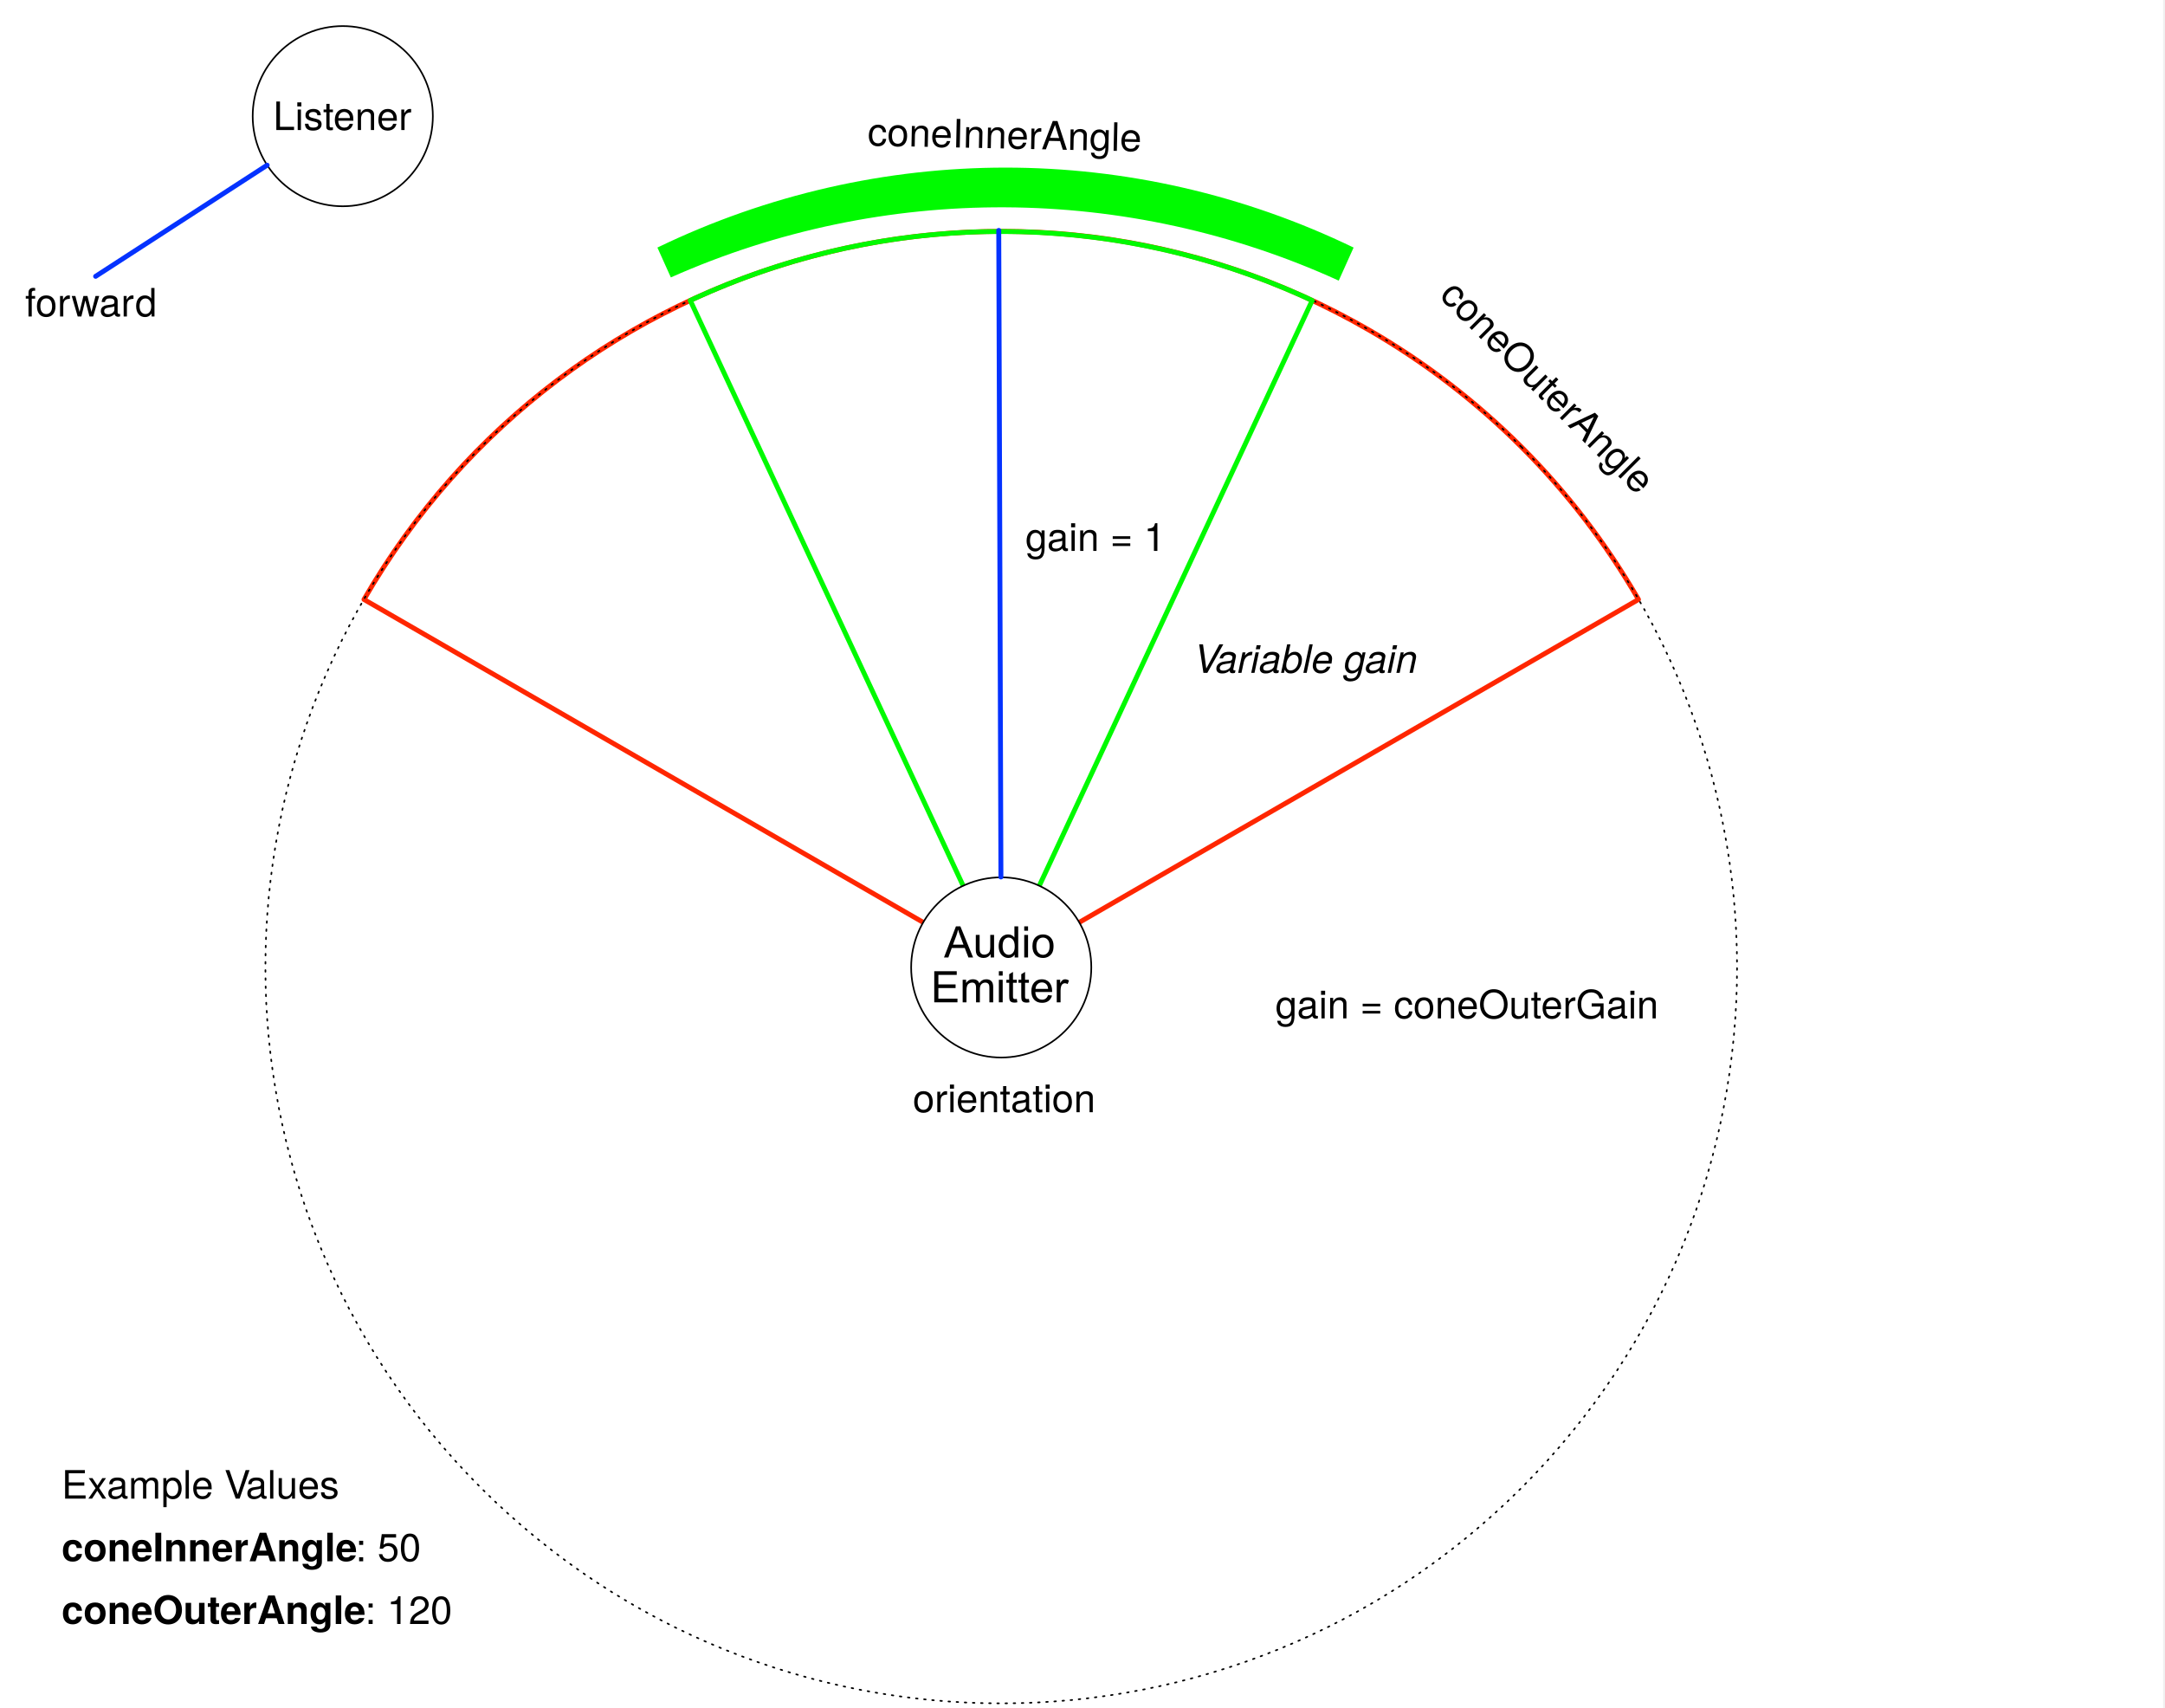
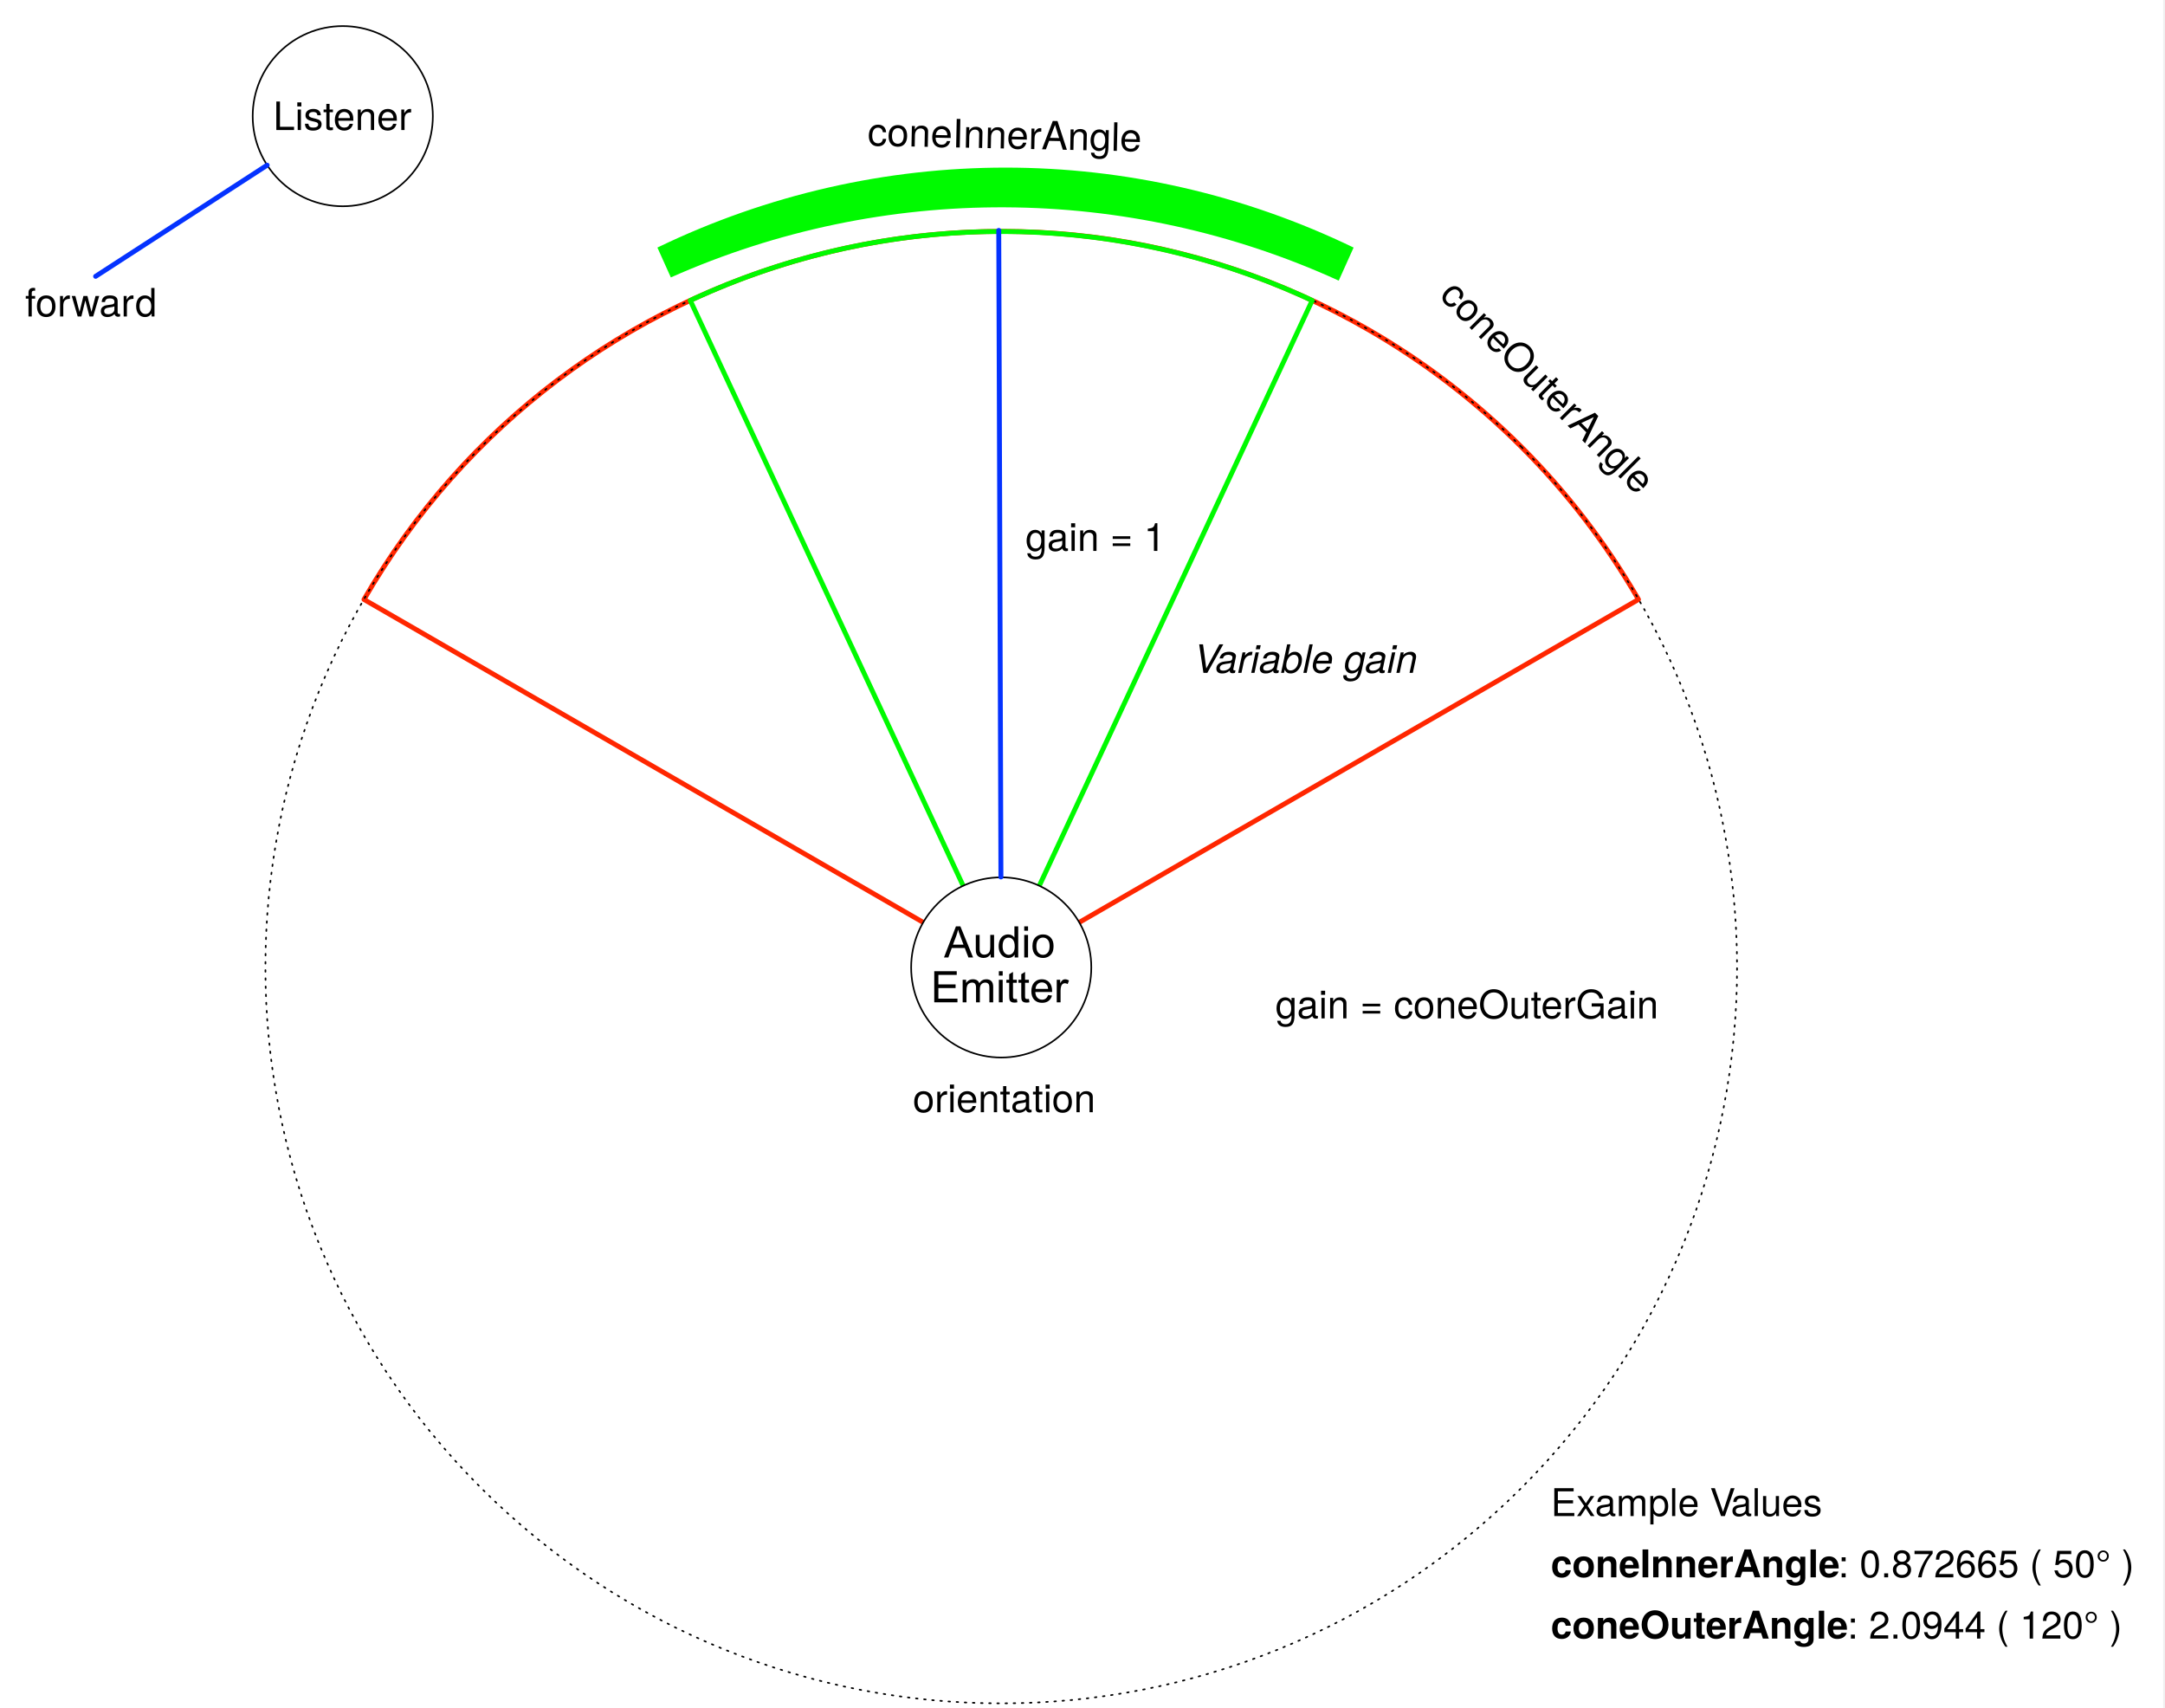
<svg xmlns="http://www.w3.org/2000/svg" width="100%" height="100%" viewBox="0 0 1328 1047" version="1.1" xml:space="preserve" style="fill-rule:evenodd;clip-rule:evenodd;stroke-linecap:round;stroke-linejoin:round;">
  <g id="Canvas_1">
    <rect x="-7.036" y="-2.557" width="1333.9" height="1055.17" style="fill:white;" />
    <path d="M614.148,593.332L223.265,367.656C347.903,151.778 623.946,77.812 839.824,202.45C908.438,242.064 965.416,299.042 1005.03,367.656L614.148,593.332Z" style="fill:none;fill-rule:nonzero;stroke:rgb(255,38,0);stroke-width:3px;" />
    <path d="M933.302,274.179C1109.57,450.442 1109.57,736.222 933.302,912.486C757.038,1088.75 471.258,1088.75 294.994,912.486C118.729,736.222 118.729,450.442 294.994,274.179C471.258,97.914 757.038,97.914 933.302,274.179" style="fill:none;fill-rule:nonzero;stroke:black;stroke-width:1px;stroke-dasharray:1,4;" />
    <path d="M614.148,593.332L423.398,184.268C544.315,127.884 683.981,127.884 804.898,184.268L614.148,593.332Z" style="fill:none;fill-rule:nonzero;stroke:rgb(0,250,0);stroke-width:3px;" />
    <circle cx="614.148" cy="593.332" r="55.25" style="fill:white;" />
    <circle cx="614.148" cy="593.332" r="55.25" style="fill:none;stroke:black;stroke-width:1px;" />
    <circle cx="210.25" cy="71.25" r="55.25" style="fill:none;stroke:black;stroke-width:1px;" />
    <path d="M163.872,101.299L58.649,169.475" style="fill:none;fill-rule:nonzero;stroke:rgb(4,50,255);stroke-width:3px;" />
    <g transform="matrix(0.999998,-0.000546603,-0.000546603,0.837184,0.295245,87.9441)">
      <path d="M613.962,538.083L612.37,63.876" style="fill:none;fill-rule:nonzero;stroke:rgb(4,50,255);stroke-width:3px;" />
    </g>
    <g transform="matrix(1,0,0,1,167.578,79.75)">
      <text x="0px" y="0px" style="font-family:'HelveticaNeue', 'Helvetica Neue';font-size:24px;">Listener</text>
    </g>
-     <g transform="matrix(1,0,0,1,37.7855,919.112)">
+     <g transform="matrix(0.977366,0,0,0.977366,951.298,929.827)">
      <text x="0px" y="0px" style="font-family:'HelveticaNeue', 'Helvetica Neue';font-size:24px;">Example V<tspan x="112.92px 125.808px " y="0px 0px ">al</tspan>ues</text>
      <text x="0px" y="38.443px" style="font-family:'HelveticaNeue-Bold', 'Helvetica Neue';font-weight:700;font-size:24px;">coneInnerAngle</text>
-       <text x="180.408px" y="38.443px" style="font-family:'HelveticaNeue', 'Helvetica Neue';font-size:24px;">: 50</text>
+       <text x="180.408px" y="38.443px" style="font-family:'HelveticaNeue', 'Helvetica Neue';font-size:24px;">: 0.872665 ( 50° )</text>
      <text x="0px" y="76.887px" style="font-family:'HelveticaNeue-Bold', 'Helvetica Neue';font-weight:700;font-size:24px;">coneOuterAngle</text>
-       <text x="186.216px" y="76.887px" style="font-family:'HelveticaNeue', 'Helvetica Neue';font-size:24px;">: 120</text>
+       <text x="186.216px" y="76.887px" style="font-family:'HelveticaNeue', 'Helvetica Neue';font-size:24px;">: 2.0944 ( 120° )</text>
    </g>
    <g transform="matrix(2.22037,0,0,2.22037,-690.605,-961.829)">
      <path d="M571.818,697.649L575.117,689.059L576.341,689.059L579.857,697.649L578.562,697.649L577.56,695.047L573.968,695.047L573.025,697.649L571.818,697.649ZM574.296,694.122L577.209,694.122L576.312,691.743C576.039,691.02 575.835,690.426 575.703,689.961C575.593,690.512 575.439,691.059 575.24,691.602L574.296,694.122Z" style="fill-rule:nonzero;" />
    </g>
    <g transform="matrix(2.22037,0,0,2.22037,-690.605,-961.829)">
      <path d="M584.709,697.649L584.709,696.735C584.224,697.438 583.566,697.79 582.734,697.79C582.367,697.79 582.024,697.719 581.706,697.579C581.387,697.438 581.151,697.261 580.997,697.048C580.842,696.835 580.734,696.575 580.671,696.266C580.628,696.059 580.607,695.731 580.607,695.282L580.607,691.426L581.662,691.426L581.662,694.877C581.662,695.428 581.683,695.799 581.726,695.991C581.793,696.268 581.933,696.486 582.148,696.644C582.363,696.802 582.628,696.881 582.945,696.881C583.261,696.881 583.558,696.8 583.835,696.638C584.113,696.476 584.309,696.255 584.424,695.976C584.54,695.697 584.597,695.291 584.597,694.76L584.597,691.426L585.652,691.426L585.652,697.649L584.709,697.649Z" style="fill-rule:nonzero;" />
    </g>
    <g transform="matrix(2.22037,0,0,2.22037,-690.605,-961.829)">
      <path d="M591.341,697.649L591.341,696.864C590.947,697.481 590.367,697.79 589.601,697.79C589.105,697.79 588.649,697.653 588.233,697.379C587.817,697.106 587.495,696.724 587.266,696.234C587.038,695.744 586.923,695.18 586.923,694.543C586.923,693.922 587.027,693.359 587.234,692.853C587.441,692.347 587.752,691.959 588.166,691.69C588.58,691.42 589.043,691.286 589.554,691.286C589.929,691.286 590.263,691.365 590.556,691.523C590.849,691.681 591.087,691.887 591.271,692.141L591.271,689.059L592.32,689.059L592.32,697.649L591.341,697.649ZM588.007,694.543C588.007,695.34 588.175,695.936 588.511,696.331C588.847,696.725 589.244,696.922 589.701,696.922C590.162,696.922 590.553,696.734 590.876,696.357C591.198,695.98 591.359,695.405 591.359,694.631C591.359,693.78 591.195,693.155 590.867,692.756C590.539,692.358 590.134,692.159 589.654,692.159C589.185,692.159 588.794,692.35 588.479,692.733C588.165,693.116 588.007,693.719 588.007,694.543Z" style="fill-rule:nonzero;" />
    </g>
    <g transform="matrix(2.22037,0,0,2.22037,-690.605,-961.829)">
      <path d="M593.984,690.272L593.984,689.059L595.039,689.059L595.039,690.272L593.984,690.272ZM593.984,697.649L593.984,691.426L595.039,691.426L595.039,697.649L593.984,697.649Z" style="fill-rule:nonzero;" />
    </g>
    <g transform="matrix(2.22037,0,0,2.22037,-690.605,-961.829)">
      <path d="M596.252,694.538C596.252,693.385 596.572,692.532 597.212,691.977C597.748,691.516 598.4,691.286 599.169,691.286C600.025,691.286 600.724,691.566 601.267,692.126C601.81,692.687 602.082,693.461 602.082,694.45C602.082,695.25 601.961,695.88 601.721,696.339C601.481,696.798 601.131,697.155 600.672,697.409C600.213,697.663 599.712,697.79 599.169,697.79C598.298,697.79 597.594,697.51 597.057,696.952C596.52,696.393 596.252,695.588 596.252,694.538ZM597.335,694.538C597.335,695.334 597.509,695.931 597.857,696.328C598.205,696.724 598.642,696.922 599.169,696.922C599.693,696.922 600.128,696.723 600.476,696.325C600.824,695.926 600.998,695.319 600.998,694.502C600.998,693.733 600.823,693.15 600.473,692.753C600.124,692.357 599.689,692.159 599.169,692.159C598.642,692.159 598.205,692.356 597.857,692.75C597.509,693.145 597.335,693.741 597.335,694.538Z" style="fill-rule:nonzero;" />
    </g>
    <g transform="matrix(2.22037,0,0,2.22037,-690.605,-961.829)">
      <path d="M569.128,710.041L569.128,701.452L575.339,701.452L575.339,702.465L570.265,702.465L570.265,705.096L575.017,705.096L575.017,706.104L570.265,706.104L570.265,709.028L575.539,709.028L575.539,710.041L569.128,710.041Z" style="fill-rule:nonzero;" />
    </g>
    <g transform="matrix(2.22037,0,0,2.22037,-690.605,-961.829)">
      <path d="M576.974,710.041L576.974,703.819L577.918,703.819L577.918,704.692C578.113,704.387 578.373,704.142 578.697,703.957C579.021,703.771 579.39,703.678 579.804,703.678C580.265,703.678 580.643,703.774 580.938,703.965C581.233,704.157 581.441,704.424 581.562,704.768C582.054,704.041 582.695,703.678 583.484,703.678C584.101,703.678 584.576,703.849 584.908,704.191C585.24,704.533 585.406,705.059 585.406,705.77L585.406,710.041L584.357,710.041L584.357,706.122C584.357,705.7 584.323,705.396 584.254,705.21C584.186,705.025 584.062,704.875 583.882,704.762C583.703,704.649 583.492,704.592 583.25,704.592C582.812,704.592 582.449,704.738 582.16,705.029C581.871,705.32 581.726,705.786 581.726,706.426L581.726,710.041L580.671,710.041L580.671,705.998C580.671,705.53 580.585,705.178 580.414,704.944C580.242,704.709 579.96,704.592 579.57,704.592C579.273,704.592 578.999,704.67 578.747,704.827C578.495,704.983 578.312,705.211 578.199,705.512C578.085,705.813 578.029,706.247 578.029,706.813L578.029,710.041L576.974,710.041Z" style="fill-rule:nonzero;" />
    </g>
    <g transform="matrix(2.22037,0,0,2.22037,-690.605,-961.829)">
      <path d="M586.976,702.665L586.976,701.452L588.031,701.452L588.031,702.665L586.976,702.665ZM586.976,710.041L586.976,703.819L588.031,703.819L588.031,710.041L586.976,710.041Z" style="fill-rule:nonzero;" />
    </g>
    <g transform="matrix(2.22037,0,0,2.22037,-690.605,-961.829)">
      <path d="M591.939,709.098L592.091,710.03C591.794,710.092 591.529,710.123 591.294,710.123C590.912,710.123 590.615,710.063 590.404,709.942C590.193,709.821 590.044,709.662 589.959,709.464C589.873,709.267 589.83,708.852 589.83,708.219L589.83,704.639L589.056,704.639L589.056,703.819L589.83,703.819L589.83,702.278L590.878,701.645L590.878,703.819L591.939,703.819L591.939,704.639L590.878,704.639L590.878,708.278C590.878,708.579 590.897,708.772 590.934,708.858C590.971,708.944 591.032,709.012 591.116,709.063C591.2,709.114 591.32,709.139 591.476,709.139C591.593,709.139 591.748,709.125 591.939,709.098Z" style="fill-rule:nonzero;" />
    </g>
    <g transform="matrix(2.22037,0,0,2.22037,-690.605,-961.829)">
      <path d="M595.273,709.098L595.425,710.03C595.128,710.092 594.863,710.123 594.628,710.123C594.246,710.123 593.949,710.063 593.738,709.942C593.527,709.821 593.378,709.662 593.293,709.464C593.207,709.267 593.164,708.852 593.164,708.219L593.164,704.639L592.39,704.639L592.39,703.819L593.164,703.819L593.164,702.278L594.212,701.645L594.212,703.819L595.273,703.819L595.273,704.639L594.212,704.639L594.212,708.278C594.212,708.579 594.231,708.772 594.268,708.858C594.305,708.944 594.366,709.012 594.45,709.063C594.534,709.114 594.654,709.139 594.81,709.139C594.927,709.139 595.082,709.125 595.273,709.098Z" style="fill-rule:nonzero;" />
    </g>
    <g transform="matrix(2.22037,0,0,2.22037,-690.605,-961.829)">
      <path d="M600.564,708.038L601.654,708.172C601.482,708.809 601.164,709.303 600.699,709.655C600.234,710.006 599.64,710.182 598.918,710.182C598.007,710.182 597.286,709.902 596.752,709.341C596.219,708.781 595.953,707.995 595.953,706.983C595.953,705.936 596.222,705.123 596.761,704.545C597.3,703.967 598,703.678 598.859,703.678C599.691,703.678 600.371,703.961 600.898,704.528C601.425,705.094 601.689,705.891 601.689,706.918C601.689,706.981 601.687,707.075 601.683,707.2L597.043,707.2C597.082,707.883 597.275,708.407 597.623,708.77C597.97,709.133 598.404,709.315 598.923,709.315C599.31,709.315 599.64,709.213 599.914,709.01C600.187,708.807 600.404,708.483 600.564,708.038ZM597.101,706.332L600.576,706.332C600.529,705.809 600.396,705.416 600.177,705.155C599.841,704.748 599.406,704.545 598.871,704.545C598.386,704.545 597.979,704.707 597.649,705.032C597.319,705.356 597.136,705.79 597.101,706.332Z" style="fill-rule:nonzero;" />
    </g>
    <g transform="matrix(2.22037,0,0,2.22037,-690.605,-961.829)">
      <path d="M602.966,710.041L602.966,703.819L603.916,703.819L603.916,704.762C604.158,704.321 604.381,704.03 604.586,703.889C604.792,703.748 605.017,703.678 605.263,703.678C605.619,703.678 605.98,703.791 606.347,704.018L605.984,704.997C605.726,704.844 605.468,704.768 605.21,704.768C604.98,704.768 604.773,704.837 604.589,704.976C604.406,705.115 604.275,705.307 604.197,705.553C604.08,705.928 604.021,706.338 604.021,706.784L604.021,710.041L602.966,710.041Z" style="fill-rule:nonzero;" />
    </g>
    <g transform="matrix(1,0,0,1,559.908,682.148)">
      <text x="0px" y="0px" style="font-family:'HelveticaNeue', 'Helvetica Neue';font-size:24px;">orientation</text>
    </g>
    <g transform="matrix(1,0,0,1,15.3723,194.103)">
      <text x="0px" y="0px" style="font-family:'HelveticaNeue', 'Helvetica Neue';font-size:24px;">forwar</text>
    </g>
    <g transform="matrix(1,0,0,1,82.8843,194.103)">
      <text x="0px" y="0px" style="font-family:'HelveticaNeue', 'Helvetica Neue';font-size:24px;">d</text>
    </g>
    <g transform="matrix(0.999771,0.0214082,-0.0214082,0.999771,532.06,89.2555)">
      <text x="0px" y="0px" style="font-family:'HelveticaNeue', 'Helvetica Neue';font-size:24px;">coneInnerAngle</text>
    </g>
    <g transform="matrix(0.707107,0.707107,-0.707107,0.707107,882.284,181.811)">
      <text x="0px" y="0px" style="font-family:'HelveticaNeue', 'Helvetica Neue';font-size:24px;">coneOuterAngle</text>
    </g>
    <g transform="matrix(1,0,0,1,629.004,337.88)">
      <text x="0px" y="0px" style="font-family:'HelveticaNeue', 'Helvetica Neue';font-size:24px;">gain = 1</text>
    </g>
    <g transform="matrix(1,0,0,1,782.319,624.599)">
      <text x="0px" y="0px" style="font-family:'HelveticaNeue', 'Helvetica Neue';font-size:24px;">gain = coneOuterGain</text>
    </g>
    <g transform="matrix(1,0,0,1,732.358,412.681)">
      <text x="0px" y="0px" style="font-family:'HelveticaNeue-Italic', 'Helvetica Neue';font-style:italic;font-size:24px;">V</text>
    </g>
    <g transform="matrix(1,0,0,1,745.702,412.681)">
      <text x="0px" y="0px" style="font-family:'HelveticaNeue-Italic', 'Helvetica Neue';font-style:italic;font-size:24px;">ariable gain</text>
    </g>
    <g transform="matrix(1,0,0,1,0,9)">
      <path d="M411.492,161.143L403.248,142.831C538.601,77.449 694.941,77.449 830.294,142.831L821.167,163.108C691.113,103.815 541.956,103.162 411.492,161.143Z" style="fill:rgb(0,250,0);fill-rule:nonzero;" />
    </g>
  </g>
</svg>
